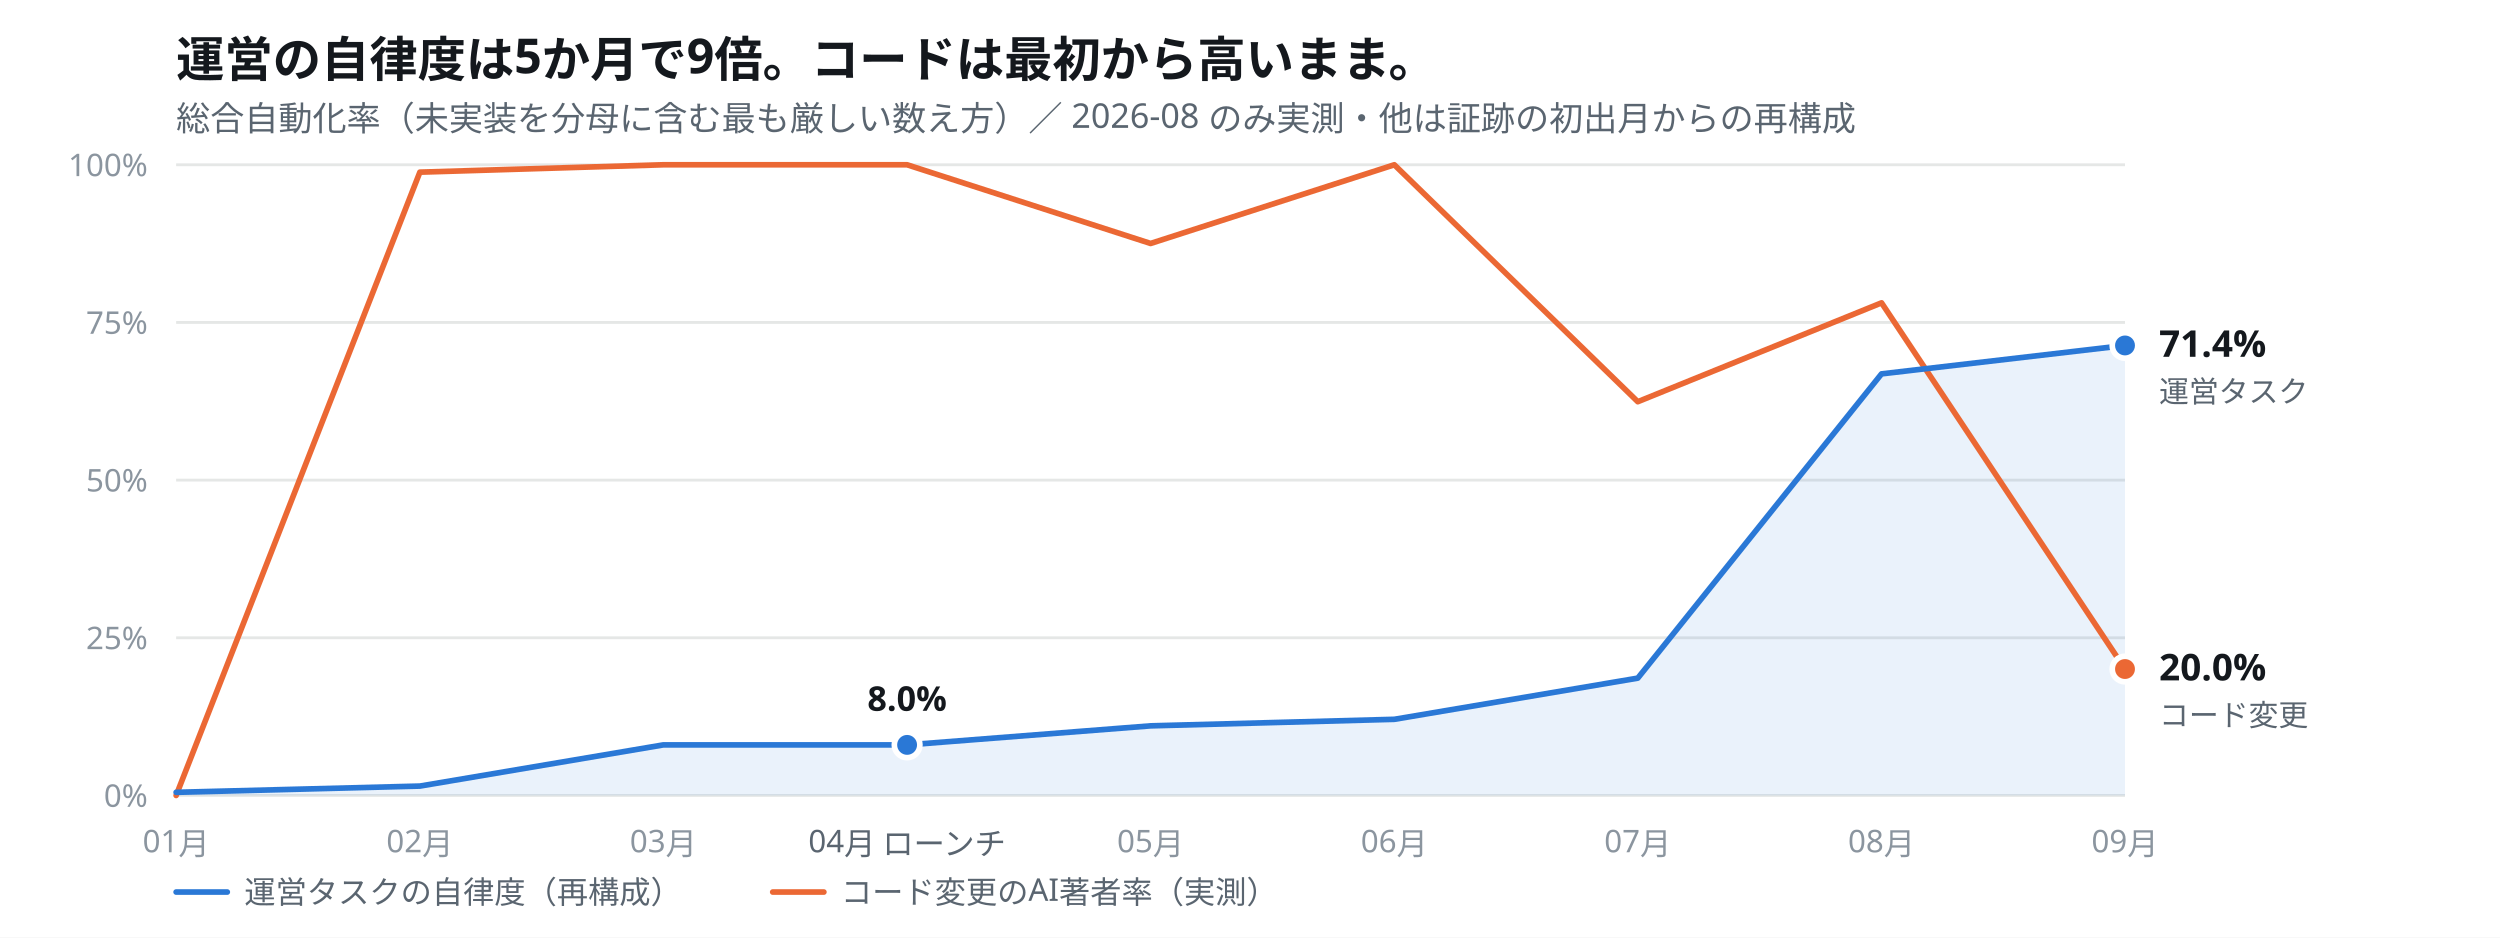
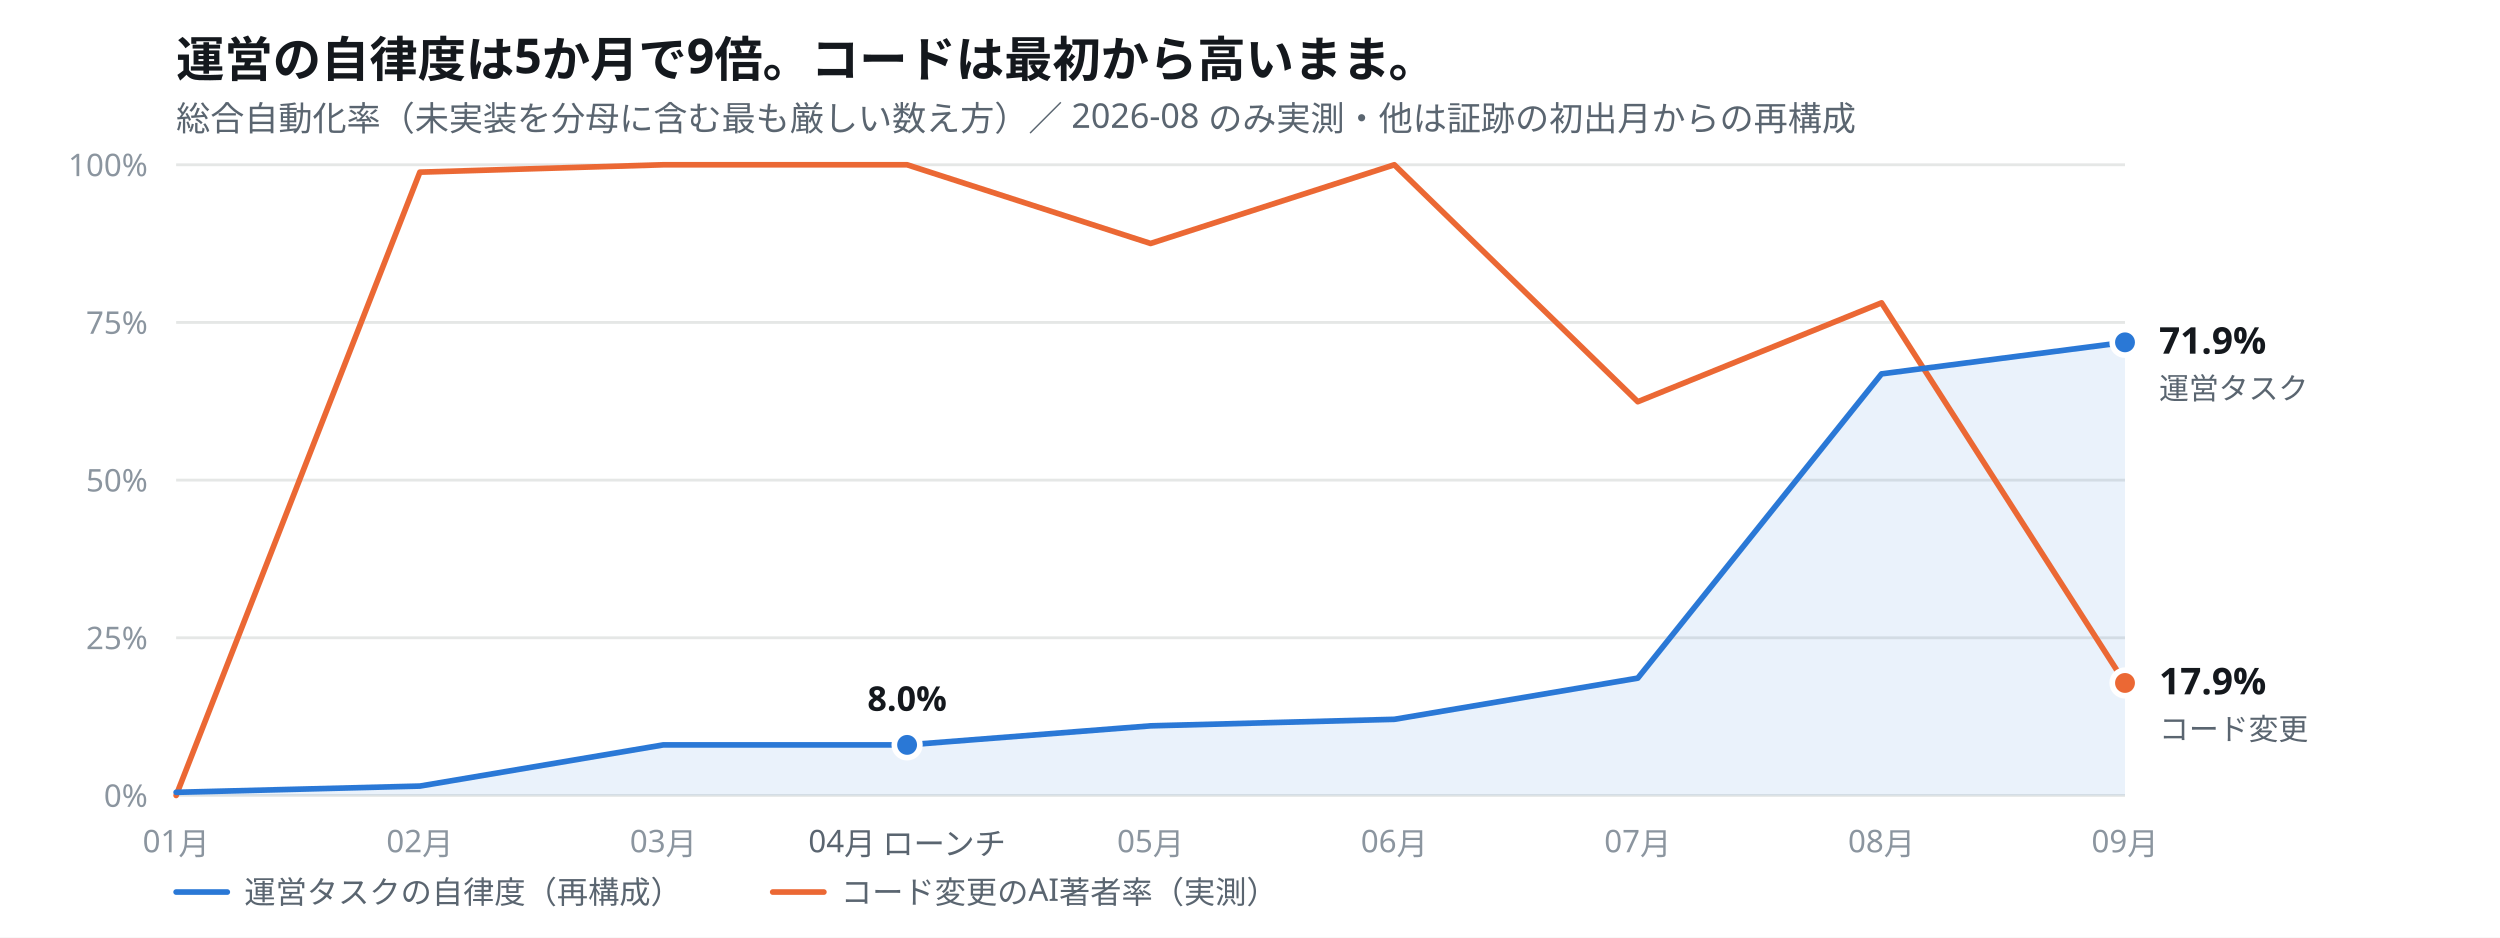
<svg xmlns="http://www.w3.org/2000/svg" viewBox="0 0 880 330" width="880" height="330" font-family="'Zen Kaku Gothic New','Hiragino Sans','Noto Sans JP',sans-serif" role="img" aria-label="運営タスクの自律度とコード変更のAI比率の月次推移">
  <rect width="880" height="330" fill="#ffffff" />
  <text x="62" y="27" fill="#14181d" font-size="17" font-weight="700">運営の自律度は5か月で9倍。コードは最初から高いまま。</text>
  <text x="62" y="46" fill="#5a6570" font-size="12">総合自動化率（未実装を分母に含む最も厳しい数え方）／ 2026-08 のみ実測・他は証跡の初出月からの再構成</text>
  <line x1="62" y1="280.0" x2="748" y2="280.0" stroke="#e5e7e6" stroke-width="1" />
  <text x="52" y="284.0" fill="#8b959f" font-size="11" text-anchor="end" font-variant-numeric="tabular-nums">0%</text>
  <line x1="62" y1="224.5" x2="748" y2="224.5" stroke="#e5e7e6" stroke-width="1" />
  <text x="52" y="228.5" fill="#8b959f" font-size="11" text-anchor="end" font-variant-numeric="tabular-nums">25%</text>
  <line x1="62" y1="169.0" x2="748" y2="169.0" stroke="#e5e7e6" stroke-width="1" />
  <text x="52" y="173.0" fill="#8b959f" font-size="11" text-anchor="end" font-variant-numeric="tabular-nums">50%</text>
  <line x1="62" y1="113.5" x2="748" y2="113.5" stroke="#e5e7e6" stroke-width="1" />
  <text x="52" y="117.5" fill="#8b959f" font-size="11" text-anchor="end" font-variant-numeric="tabular-nums">75%</text>
  <line x1="62" y1="58.0" x2="748" y2="58.0" stroke="#e5e7e6" stroke-width="1" />
  <text x="52" y="62.0" fill="#8b959f" font-size="11" text-anchor="end" font-variant-numeric="tabular-nums">100%</text>
  <text x="62.0" y="300" fill="#8b959f" font-size="11" text-anchor="middle">01月</text>
  <text x="147.8" y="300" fill="#8b959f" font-size="11" text-anchor="middle">02月</text>
  <text x="233.5" y="300" fill="#8b959f" font-size="11" text-anchor="middle">03月</text>
  <text x="319.3" y="300" fill="#5a6570" font-size="11" text-anchor="middle">04月 ローンチ</text>
  <text x="405.0" y="300" fill="#8b959f" font-size="11" text-anchor="middle">05月</text>
  <text x="490.8" y="300" fill="#8b959f" font-size="11" text-anchor="middle">06月</text>
  <text x="576.5" y="300" fill="#8b959f" font-size="11" text-anchor="middle">07月</text>
  <text x="662.3" y="300" fill="#8b959f" font-size="11" text-anchor="middle">08月</text>
  <text x="748.0" y="300" fill="#8b959f" font-size="11" text-anchor="middle">09月</text>
-   <polygon points="62,280 62.0,278.9 147.8,276.7 233.5,262.2 319.3,262.2 405.0,255.5 490.8,253.2 576.5,238.7 662.3,131.6 748.0,121.6 748,280" fill="#2a78d6" fill-opacity="0.1" />
-   <polyline points="62.0,280.0 147.8,60.6 233.5,58.0 319.3,58.0 405.0,85.7 490.8,58.0 576.5,141.4 662.3,106.6 748.0,235.5" fill="none" stroke="#eb6834" stroke-width="2" stroke-linejoin="round" stroke-linecap="round" />
-   <polyline points="62.0,278.9 147.8,276.7 233.5,262.2 319.3,262.2 405.0,255.5 490.8,253.2 576.5,238.7 662.3,131.6 748.0,121.6" fill="none" stroke="#2a78d6" stroke-width="2" stroke-linejoin="round" stroke-linecap="round" />
-   <circle cx="748.0" cy="121.6" r="4.5" fill="#2a78d6" stroke="#ffffff" stroke-width="2" />
-   <circle cx="748.0" cy="235.5" r="4.5" fill="#eb6834" stroke="#ffffff" stroke-width="2" />
+   <polygon points="62,280 62.0,278.9 147.8,276.7 233.5,262.2 319.3,262.2 405.0,255.5 490.8,253.2 576.5,238.7 662.3,131.6 748.0,120.5 748,280" fill="#2a78d6" fill-opacity="0.1" />
+   <polyline points="62.0,280.0 147.8,60.6 233.5,58.0 319.3,58.0 405.0,85.7 490.8,58.0 576.5,141.4 662.3,106.6 748.0,240.4" fill="none" stroke="#eb6834" stroke-width="2" stroke-linejoin="round" stroke-linecap="round" />
+   <polyline points="62.0,278.9 147.8,276.7 233.5,262.2 319.3,262.2 405.0,255.5 490.8,253.2 576.5,238.7 662.3,131.6 748.0,120.5" fill="none" stroke="#2a78d6" stroke-width="2" stroke-linejoin="round" stroke-linecap="round" />
+   <circle cx="748.0" cy="120.5" r="4.5" fill="#2a78d6" stroke="#ffffff" stroke-width="2" />
+   <circle cx="748.0" cy="240.4" r="4.5" fill="#eb6834" stroke="#ffffff" stroke-width="2" />
  <circle cx="319.3" cy="262.2" r="4.5" fill="#2a78d6" stroke="#ffffff" stroke-width="2" />
-   <text x="760" y="125.6" fill="#14181d" font-size="13" font-weight="700" font-variant-numeric="tabular-nums">71.4%</text>
-   <text x="760" y="141.6" fill="#5a6570" font-size="10.5">運営タスク</text>
-   <text x="760" y="239.5" fill="#14181d" font-size="13" font-weight="700" font-variant-numeric="tabular-nums">20.0%</text>
-   <text x="760" y="255.5" fill="#5a6570" font-size="10.5">コード変更</text>
+   <text x="760" y="124.5" fill="#14181d" font-size="13" font-weight="700" font-variant-numeric="tabular-nums">71.9%</text>
+   <text x="760" y="140.5" fill="#5a6570" font-size="10.5">運営タスク</text>
+   <text x="760" y="244.4" fill="#14181d" font-size="13" font-weight="700" font-variant-numeric="tabular-nums">17.9%</text>
+   <text x="760" y="260.4" fill="#5a6570" font-size="10.5">コード変更</text>
  <text x="319.3" y="250.2" fill="#14181d" font-size="12" font-weight="700" text-anchor="middle" font-variant-numeric="tabular-nums">8.0%</text>
  <line x1="62" y1="314" x2="80" y2="314" stroke="#2a78d6" stroke-width="2" stroke-linecap="round" />
  <text x="86" y="318" fill="#5a6570" font-size="11">運営タスクの自律度（再構成）</text>
  <line x1="272" y1="314" x2="290" y2="314" stroke="#eb6834" stroke-width="2" stroke-linecap="round" />
  <text x="296" y="318" fill="#5a6570" font-size="11">コード変更のAI著者率（実測）</text>
</svg>
